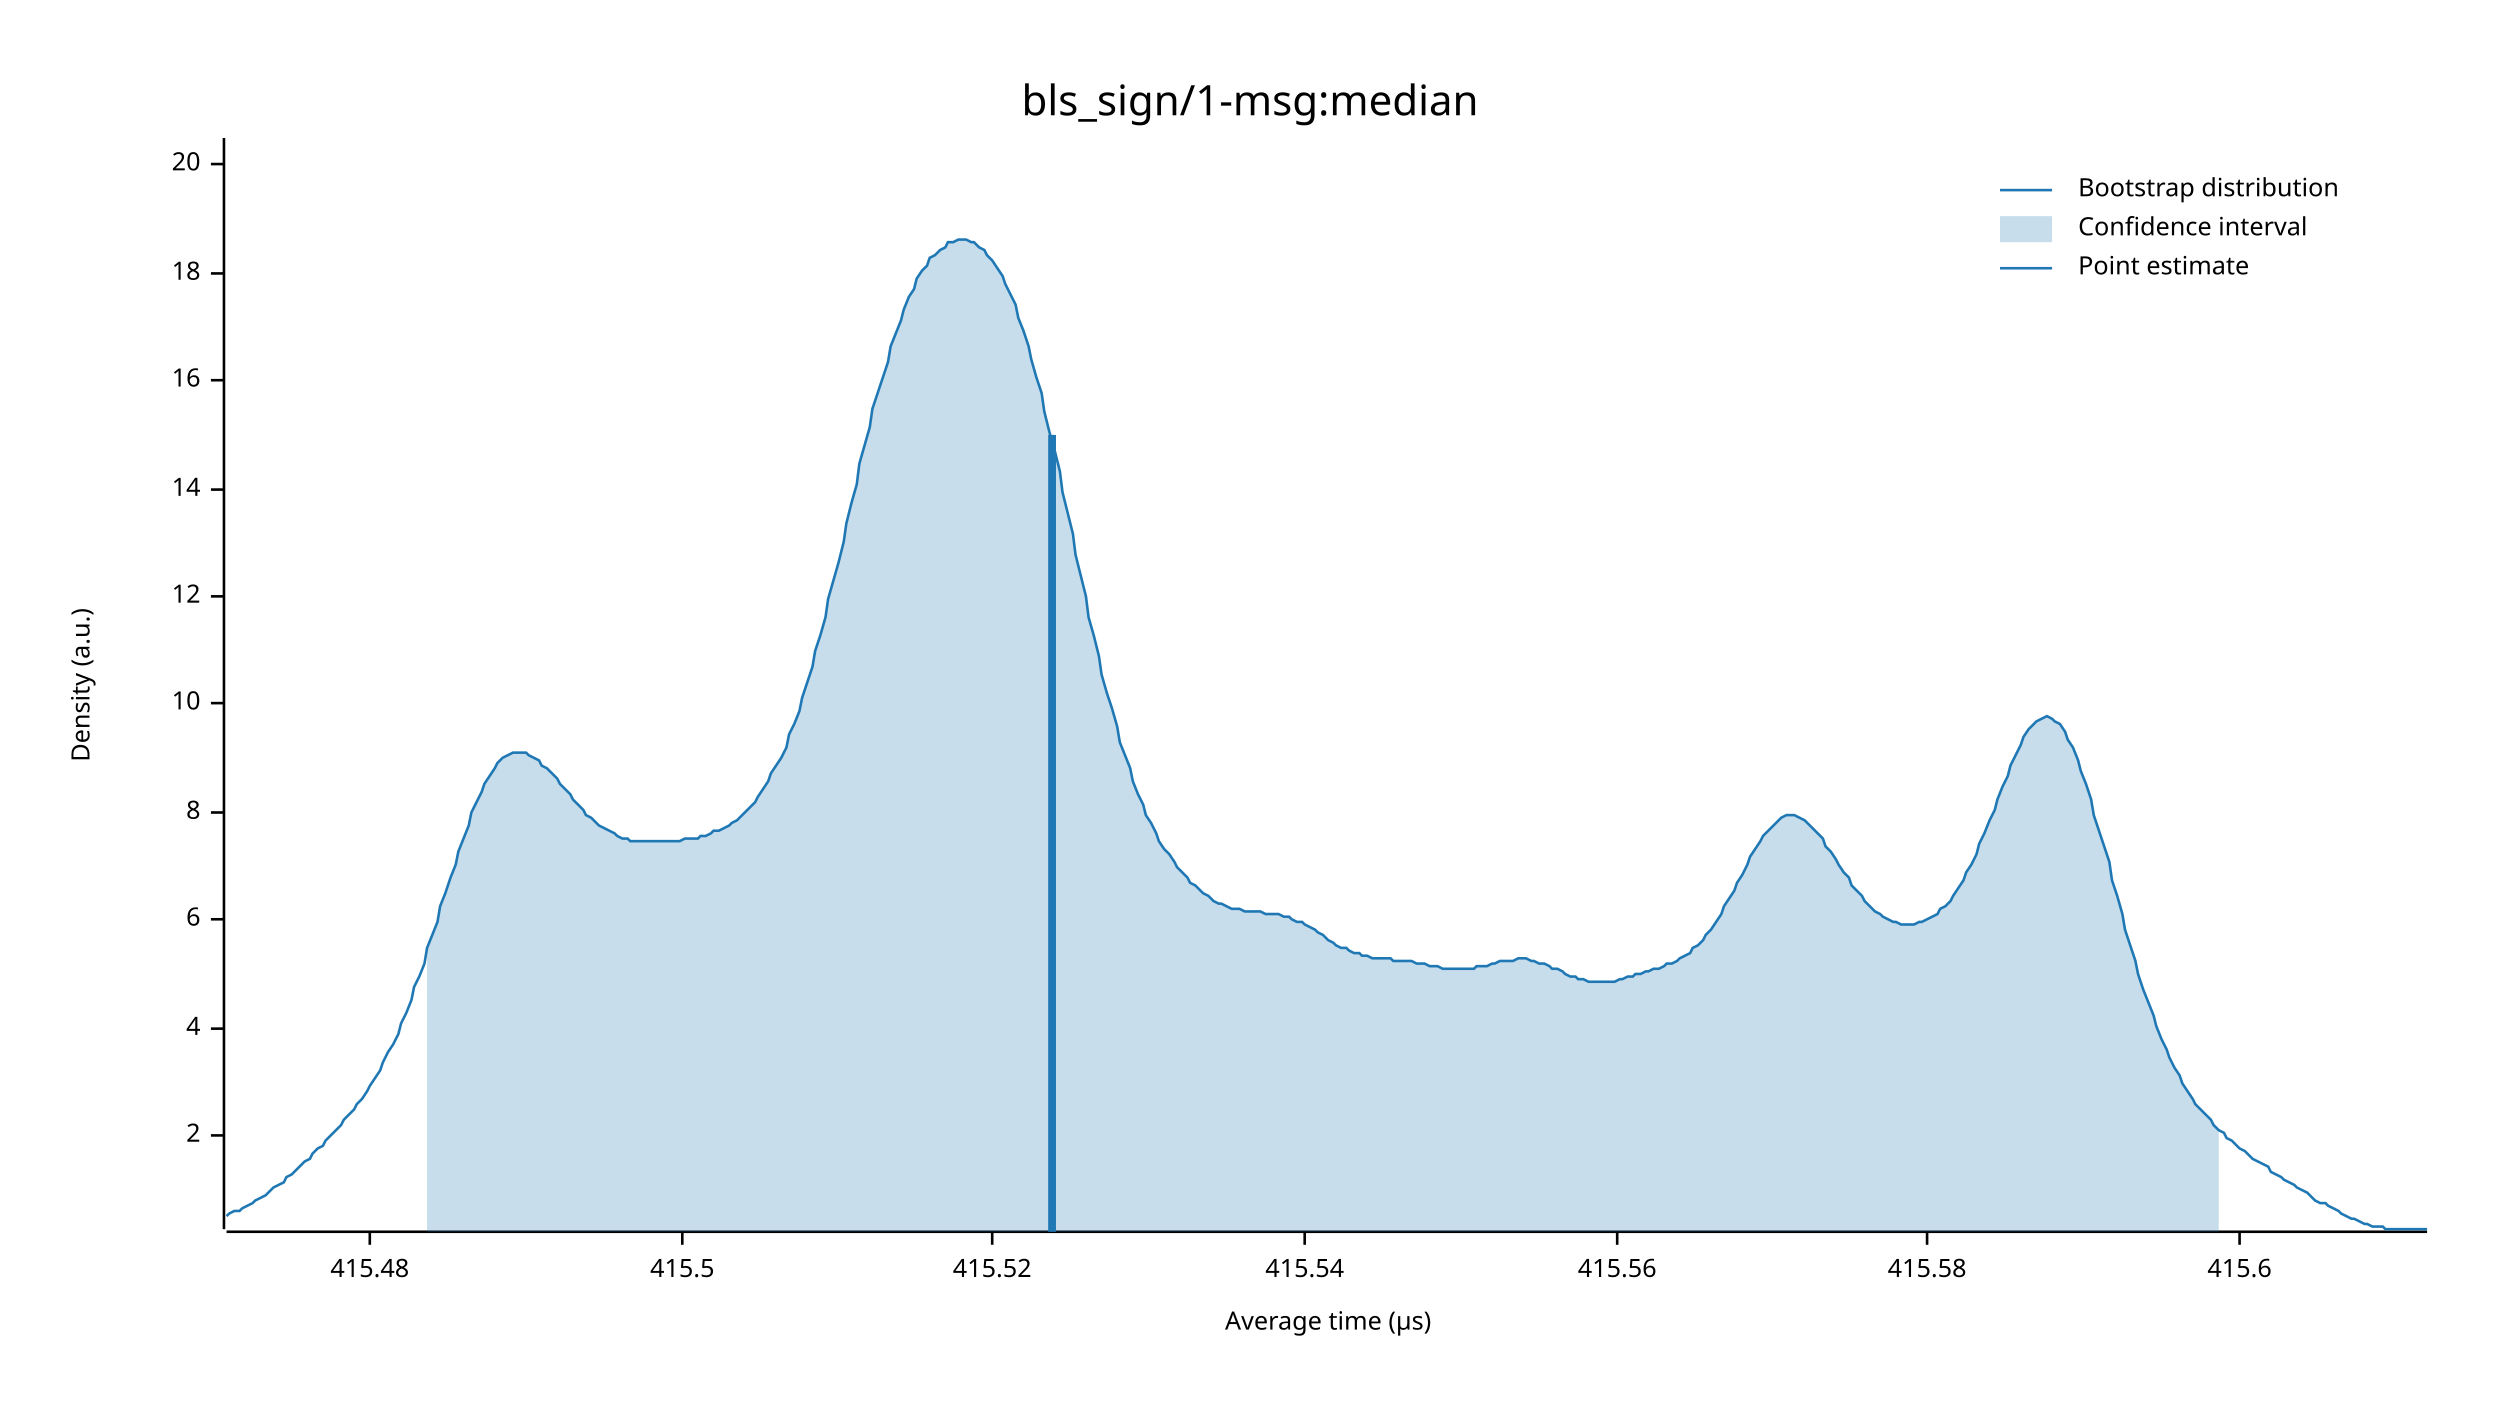
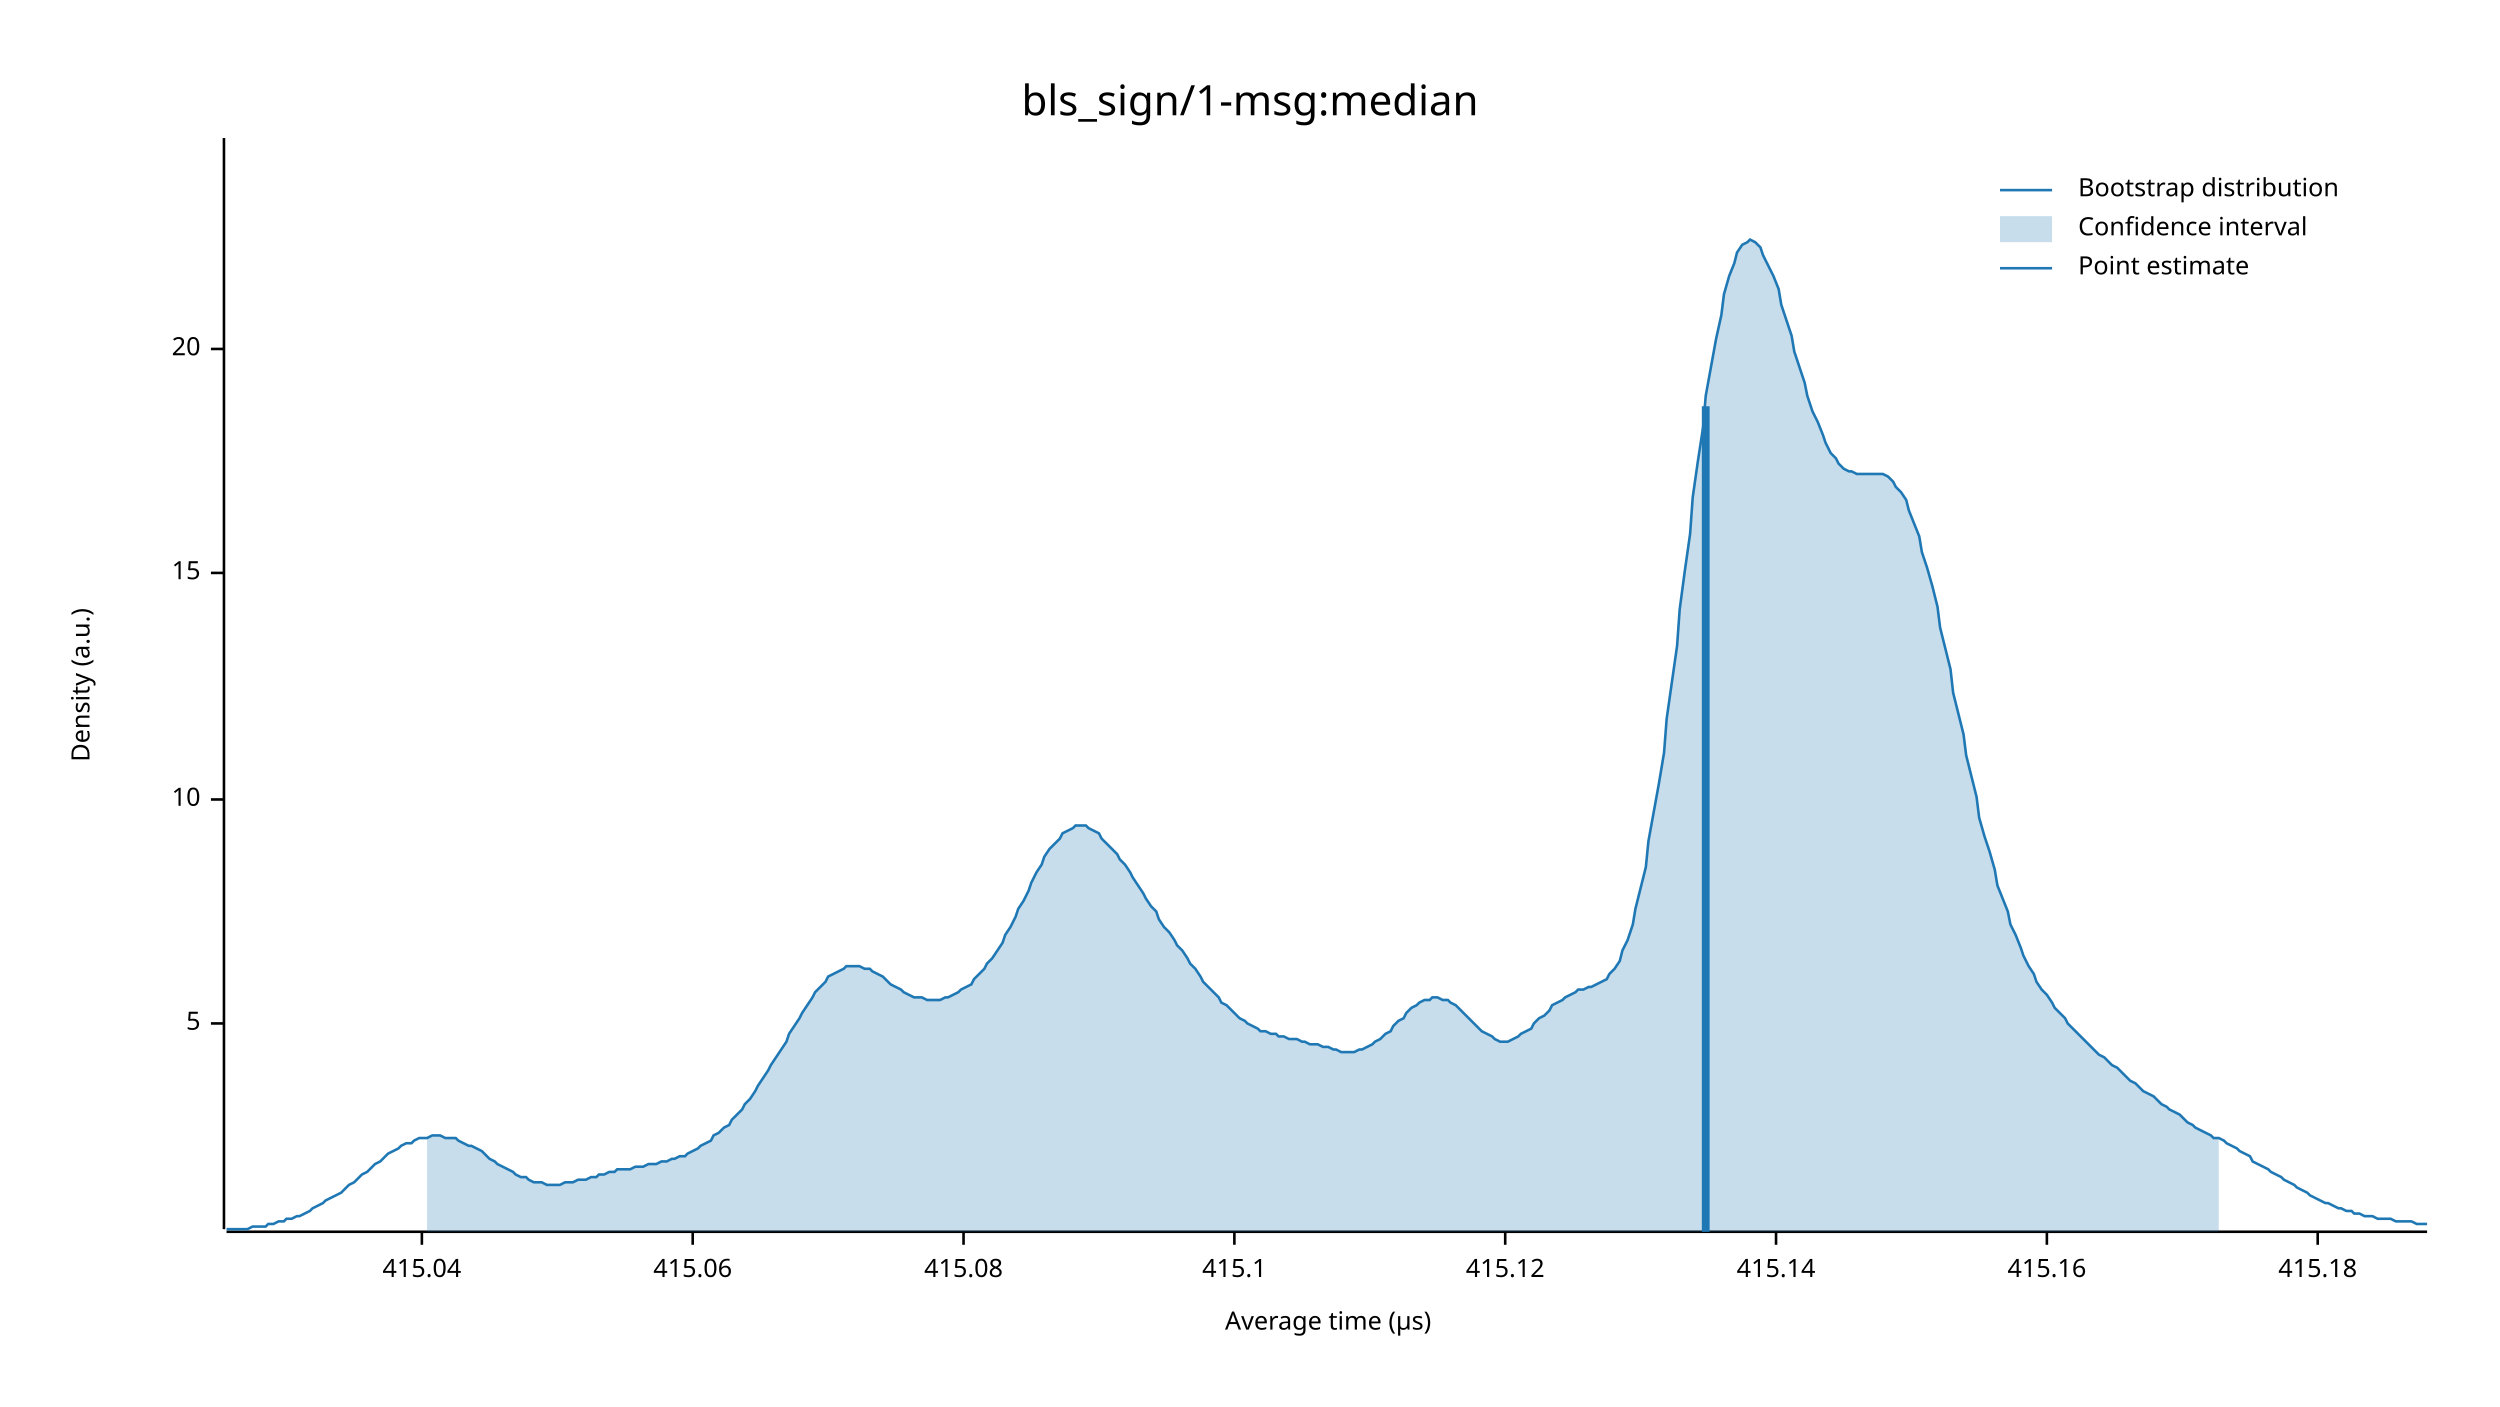
<svg xmlns="http://www.w3.org/2000/svg" width="960" height="540" viewBox="0 0 960 540">
  <text x="480" y="32" dy="0.76em" text-anchor="middle" font-family="sans-serif" font-size="16.129" opacity="1" fill="#000000">
bls_sign/1-msg:median
</text>
  <text x="27" y="263" dy="0.76em" text-anchor="middle" font-family="sans-serif" font-size="9.677" opacity="1" fill="#000000" transform="rotate(270, 27, 263)">
Density (a.u.)
</text>
  <text x="510" y="513" dy="-0.5ex" text-anchor="middle" font-family="sans-serif" font-size="9.677" opacity="1" fill="#000000">
Average time (µs)
</text>
  <polyline fill="none" opacity="1" stroke="#000000" stroke-width="1" points="86,53 86,472 " />
-   <text x="77" y="436" dy="0.5ex" text-anchor="end" font-family="sans-serif" font-size="9.677" opacity="1" fill="#000000">
- 2
+   <text x="77" y="393" dy="0.5ex" text-anchor="end" font-family="sans-serif" font-size="9.677" opacity="1" fill="#000000">
+ 5
</text>
-   <polyline fill="none" opacity="1" stroke="#000000" stroke-width="1" points="81,436 86,436 " />
-   <text x="77" y="395" dy="0.5ex" text-anchor="end" font-family="sans-serif" font-size="9.677" opacity="1" fill="#000000">
- 4
- </text>
-   <polyline fill="none" opacity="1" stroke="#000000" stroke-width="1" points="81,395 86,395 " />
-   <text x="77" y="353" dy="0.5ex" text-anchor="end" font-family="sans-serif" font-size="9.677" opacity="1" fill="#000000">
- 6
- </text>
-   <polyline fill="none" opacity="1" stroke="#000000" stroke-width="1" points="81,353 86,353 " />
-   <text x="77" y="312" dy="0.5ex" text-anchor="end" font-family="sans-serif" font-size="9.677" opacity="1" fill="#000000">
- 8
- </text>
-   <polyline fill="none" opacity="1" stroke="#000000" stroke-width="1" points="81,312 86,312 " />
-   <text x="77" y="270" dy="0.5ex" text-anchor="end" font-family="sans-serif" font-size="9.677" opacity="1" fill="#000000">
+   <polyline fill="none" opacity="1" stroke="#000000" stroke-width="1" points="81,393 86,393 " />
+   <text x="77" y="307" dy="0.5ex" text-anchor="end" font-family="sans-serif" font-size="9.677" opacity="1" fill="#000000">
10
</text>
-   <polyline fill="none" opacity="1" stroke="#000000" stroke-width="1" points="81,270 86,270 " />
-   <text x="77" y="229" dy="0.5ex" text-anchor="end" font-family="sans-serif" font-size="9.677" opacity="1" fill="#000000">
- 12
+   <polyline fill="none" opacity="1" stroke="#000000" stroke-width="1" points="81,307 86,307 " />
+   <text x="77" y="220" dy="0.5ex" text-anchor="end" font-family="sans-serif" font-size="9.677" opacity="1" fill="#000000">
+ 15
</text>
-   <polyline fill="none" opacity="1" stroke="#000000" stroke-width="1" points="81,229 86,229 " />
-   <text x="77" y="188" dy="0.5ex" text-anchor="end" font-family="sans-serif" font-size="9.677" opacity="1" fill="#000000">
- 14
- </text>
-   <polyline fill="none" opacity="1" stroke="#000000" stroke-width="1" points="81,188 86,188 " />
-   <text x="77" y="146" dy="0.5ex" text-anchor="end" font-family="sans-serif" font-size="9.677" opacity="1" fill="#000000">
- 16
- </text>
-   <polyline fill="none" opacity="1" stroke="#000000" stroke-width="1" points="81,146 86,146 " />
-   <text x="77" y="105" dy="0.5ex" text-anchor="end" font-family="sans-serif" font-size="9.677" opacity="1" fill="#000000">
- 18
- </text>
-   <polyline fill="none" opacity="1" stroke="#000000" stroke-width="1" points="81,105 86,105 " />
-   <text x="77" y="63" dy="0.5ex" text-anchor="end" font-family="sans-serif" font-size="9.677" opacity="1" fill="#000000">
+   <polyline fill="none" opacity="1" stroke="#000000" stroke-width="1" points="81,220 86,220 " />
+   <text x="77" y="134" dy="0.5ex" text-anchor="end" font-family="sans-serif" font-size="9.677" opacity="1" fill="#000000">
20
</text>
-   <polyline fill="none" opacity="1" stroke="#000000" stroke-width="1" points="81,63 86,63 " />
+   <polyline fill="none" opacity="1" stroke="#000000" stroke-width="1" points="81,134 86,134 " />
  <polyline fill="none" opacity="1" stroke="#000000" stroke-width="1" points="87,473 932,473 " />
-   <text x="142" y="483" dy="0.76em" text-anchor="middle" font-family="sans-serif" font-size="9.677" opacity="1" fill="#000000">
- 415.48
+   <text x="162" y="483" dy="0.76em" text-anchor="middle" font-family="sans-serif" font-size="9.677" opacity="1" fill="#000000">
+ 415.04
</text>
-   <polyline fill="none" opacity="1" stroke="#000000" stroke-width="1" points="142,473 142,478 " />
-   <text x="262" y="483" dy="0.76em" text-anchor="middle" font-family="sans-serif" font-size="9.677" opacity="1" fill="#000000">
- 415.5
+   <polyline fill="none" opacity="1" stroke="#000000" stroke-width="1" points="162,473 162,478 " />
+   <text x="266" y="483" dy="0.76em" text-anchor="middle" font-family="sans-serif" font-size="9.677" opacity="1" fill="#000000">
+ 415.06
</text>
-   <polyline fill="none" opacity="1" stroke="#000000" stroke-width="1" points="262,473 262,478 " />
-   <text x="381" y="483" dy="0.76em" text-anchor="middle" font-family="sans-serif" font-size="9.677" opacity="1" fill="#000000">
- 415.52
+   <polyline fill="none" opacity="1" stroke="#000000" stroke-width="1" points="266,473 266,478 " />
+   <text x="370" y="483" dy="0.76em" text-anchor="middle" font-family="sans-serif" font-size="9.677" opacity="1" fill="#000000">
+ 415.08
</text>
-   <polyline fill="none" opacity="1" stroke="#000000" stroke-width="1" points="381,473 381,478 " />
-   <text x="501" y="483" dy="0.76em" text-anchor="middle" font-family="sans-serif" font-size="9.677" opacity="1" fill="#000000">
- 415.54
+   <polyline fill="none" opacity="1" stroke="#000000" stroke-width="1" points="370,473 370,478 " />
+   <text x="474" y="483" dy="0.76em" text-anchor="middle" font-family="sans-serif" font-size="9.677" opacity="1" fill="#000000">
+ 415.1
</text>
-   <polyline fill="none" opacity="1" stroke="#000000" stroke-width="1" points="501,473 501,478 " />
-   <text x="621" y="483" dy="0.76em" text-anchor="middle" font-family="sans-serif" font-size="9.677" opacity="1" fill="#000000">
- 415.56
+   <polyline fill="none" opacity="1" stroke="#000000" stroke-width="1" points="474,473 474,478 " />
+   <text x="578" y="483" dy="0.76em" text-anchor="middle" font-family="sans-serif" font-size="9.677" opacity="1" fill="#000000">
+ 415.12
</text>
-   <polyline fill="none" opacity="1" stroke="#000000" stroke-width="1" points="621,473 621,478 " />
-   <text x="740" y="483" dy="0.76em" text-anchor="middle" font-family="sans-serif" font-size="9.677" opacity="1" fill="#000000">
- 415.58
+   <polyline fill="none" opacity="1" stroke="#000000" stroke-width="1" points="578,473 578,478 " />
+   <text x="682" y="483" dy="0.76em" text-anchor="middle" font-family="sans-serif" font-size="9.677" opacity="1" fill="#000000">
+ 415.14
</text>
-   <polyline fill="none" opacity="1" stroke="#000000" stroke-width="1" points="740,473 740,478 " />
-   <text x="860" y="483" dy="0.76em" text-anchor="middle" font-family="sans-serif" font-size="9.677" opacity="1" fill="#000000">
- 415.6
+   <polyline fill="none" opacity="1" stroke="#000000" stroke-width="1" points="682,473 682,478 " />
+   <text x="786" y="483" dy="0.76em" text-anchor="middle" font-family="sans-serif" font-size="9.677" opacity="1" fill="#000000">
+ 415.16
</text>
-   <polyline fill="none" opacity="1" stroke="#000000" stroke-width="1" points="860,473 860,478 " />
-   <polyline fill="none" opacity="1" stroke="#1F78B4" stroke-width="1" points="87,467 88,466 90,465 92,465 93,464 95,463 97,462 98,461 100,460 102,459 103,458 105,456 107,455 109,454 110,452 112,451 114,449 115,448 117,446 119,445 120,443 122,441 124,440 125,438 127,436 129,434 131,432 132,430 134,428 136,426 137,424 139,422 141,419 142,417 144,414 146,411 147,408 149,404 151,401 153,397 154,393 156,389 158,384 159,379 161,375 163,370 164,364 166,359 168,354 169,348 171,343 173,337 175,332 176,327 178,322 180,317 181,312 183,308 185,304 186,301 188,298 190,295 191,293 193,291 195,290 197,289 198,289 200,289 202,289 203,290 205,291 207,292 208,294 210,295 212,297 214,299 215,301 217,303 219,305 220,307 222,309 224,311 225,313 227,314 229,316 230,317 232,318 234,319 236,320 237,321 239,322 241,322 242,323 244,323 246,323 247,323 249,323 251,323 252,323 254,323 256,323 258,323 259,323 261,323 263,322 264,322 266,322 268,322 269,321 271,321 273,320 274,319 276,319 278,318 280,317 281,316 283,315 285,313 286,312 288,310 290,308 291,306 293,303 295,300 296,297 298,294 300,291 302,287 303,282 305,278 307,273 308,268 310,262 312,256 313,250 315,244 317,237 318,230 320,223 322,216 324,208 325,201 327,193 329,186 330,178 332,171 334,164 335,157 337,151 339,145 341,139 342,133 344,128 346,123 347,119 349,114 351,111 352,107 354,104 356,102 357,99 359,98 361,96 363,95 364,93 366,93 368,92 369,92 371,92 373,93 374,93 376,95 378,96 379,98 381,100 383,103 385,106 386,109 388,113 390,117 391,122 393,127 395,133 396,138 398,145 400,151 401,158 403,166 405,173 407,181 408,189 410,197 412,205 413,213 415,221 417,229 418,237 420,244 422,252 423,259 425,266 427,272 429,279 430,285 432,290 434,295 435,300 437,305 439,309 440,313 442,316 444,320 445,323 447,326 449,328 451,331 452,333 454,335 456,337 457,339 459,340 461,342 462,343 464,344 466,346 468,347 469,347 471,348 473,349 474,349 476,349 478,350 479,350 481,350 483,350 484,350 486,351 488,351 490,351 491,351 493,352 495,352 496,353 498,354 500,354 501,355 503,356 505,357 506,358 508,359 510,361 512,362 513,363 515,364 517,364 518,365 520,366 522,366 523,367 525,367 527,368 528,368 530,368 532,368 534,368 535,369 537,369 539,369 540,369 542,369 544,370 545,370 547,370 549,371 550,371 552,371 554,372 556,372 557,372 559,372 561,372 562,372 564,372 566,372 567,371 569,371 571,371 573,370 574,370 576,369 578,369 579,369 581,369 583,368 584,368 586,368 588,369 589,369 591,370 593,370 595,371 596,372 598,372 600,373 601,374 603,375 605,375 606,376 608,376 610,377 611,377 613,377 615,377 617,377 618,377 620,377 622,376 623,376 625,375 627,375 628,374 630,374 632,373 633,373 635,372 637,372 639,371 640,370 642,370 644,369 645,368 647,367 649,366 650,364 652,363 654,361 655,359 657,357 659,354 661,351 662,348 664,345 666,342 667,339 669,336 671,332 672,329 674,326 676,323 677,321 679,319 681,317 683,315 684,314 686,313 688,313 689,313 691,314 693,315 694,316 696,318 698,320 700,322 701,325 703,327 705,330 706,332 708,335 710,337 711,340 713,342 715,344 716,346 718,348 720,350 722,351 723,352 725,353 727,354 728,354 730,355 732,355 733,355 735,355 737,354 738,354 740,353 742,352 744,351 745,349 747,348 749,346 750,344 752,341 754,338 755,335 757,332 759,328 760,324 762,320 764,315 766,311 767,307 769,302 771,298 772,294 774,290 776,286 777,283 779,280 781,278 782,277 784,276 786,275 788,276 789,277 791,278 793,281 794,284 796,287 798,292 799,296 801,301 803,307 804,313 806,319 808,325 810,331 811,338 813,344 815,351 816,357 818,363 820,369 821,374 823,380 825,385 827,390 828,394 830,399 832,403 833,406 835,410 837,413 838,416 840,419 842,422 843,424 845,426 847,428 849,430 850,432 852,434 854,435 855,437 857,438 859,440 860,441 862,442 864,444 865,445 867,446 869,447 871,448 872,450 874,451 876,452 877,453 879,454 881,455 882,456 884,457 886,458 887,459 889,461 891,462 893,462 894,463 896,464 898,465 899,466 901,467 903,468 904,468 906,469 908,470 909,470 911,471 913,471 915,471 916,472 918,472 920,472 921,472 923,472 925,472 926,472 928,472 930,472 932,472 " />
-   <polygon opacity="0.25" fill="#1F78B4" points="164,364 166,359 168,354 169,348 171,343 173,337 175,332 176,327 178,322 180,317 181,312 183,308 185,304 186,301 188,298 190,295 191,293 193,291 195,290 197,289 198,289 200,289 202,289 203,290 205,291 207,292 208,294 210,295 212,297 214,299 215,301 217,303 219,305 220,307 222,309 224,311 225,313 227,314 229,316 230,317 232,318 234,319 236,320 237,321 239,322 241,322 242,323 244,323 246,323 247,323 249,323 251,323 252,323 254,323 256,323 258,323 259,323 261,323 263,322 264,322 266,322 268,322 269,321 271,321 273,320 274,319 276,319 278,318 280,317 281,316 283,315 285,313 286,312 288,310 290,308 291,306 293,303 295,300 296,297 298,294 300,291 302,287 303,282 305,278 307,273 308,268 310,262 312,256 313,250 315,244 317,237 318,230 320,223 322,216 324,208 325,201 327,193 329,186 330,178 332,171 334,164 335,157 337,151 339,145 341,139 342,133 344,128 346,123 347,119 349,114 351,111 352,107 354,104 356,102 357,99 359,98 361,96 363,95 364,93 366,93 368,92 369,92 371,92 373,93 374,93 376,95 378,96 379,98 381,100 383,103 385,106 386,109 388,113 390,117 391,122 393,127 395,133 396,138 398,145 400,151 401,158 403,166 405,173 407,181 408,189 410,197 412,205 413,213 415,221 417,229 418,237 420,244 422,252 423,259 425,266 427,272 429,279 430,285 432,290 434,295 435,300 437,305 439,309 440,313 442,316 444,320 445,323 447,326 449,328 451,331 452,333 454,335 456,337 457,339 459,340 461,342 462,343 464,344 466,346 468,347 469,347 471,348 473,349 474,349 476,349 478,350 479,350 481,350 483,350 484,350 486,351 488,351 490,351 491,351 493,352 495,352 496,353 498,354 500,354 501,355 503,356 505,357 506,358 508,359 510,361 512,362 513,363 515,364 517,364 518,365 520,366 522,366 523,367 525,367 527,368 528,368 530,368 532,368 534,368 535,369 537,369 539,369 540,369 542,369 544,370 545,370 547,370 549,371 550,371 552,371 554,372 556,372 557,372 559,372 561,372 562,372 564,372 566,372 567,371 569,371 571,371 573,370 574,370 576,369 578,369 579,369 581,369 583,368 584,368 586,368 588,369 589,369 591,370 593,370 595,371 596,372 598,372 600,373 601,374 603,375 605,375 606,376 608,376 610,377 611,377 613,377 615,377 617,377 618,377 620,377 622,376 623,376 625,375 627,375 628,374 630,374 632,373 633,373 635,372 637,372 639,371 640,370 642,370 644,369 645,368 647,367 649,366 650,364 652,363 654,361 655,359 657,357 659,354 661,351 662,348 664,345 666,342 667,339 669,336 671,332 672,329 674,326 676,323 677,321 679,319 681,317 683,315 684,314 686,313 688,313 689,313 691,314 693,315 694,316 696,318 698,320 700,322 701,325 703,327 705,330 706,332 708,335 710,337 711,340 713,342 715,344 716,346 718,348 720,350 722,351 723,352 725,353 727,354 728,354 730,355 732,355 733,355 735,355 737,354 738,354 740,353 742,352 744,351 745,349 747,348 749,346 750,344 752,341 754,338 755,335 757,332 759,328 760,324 762,320 764,315 766,311 767,307 769,302 771,298 772,294 774,290 776,286 777,283 779,280 781,278 782,277 784,276 786,275 788,276 789,277 791,278 793,281 794,284 796,287 798,292 799,296 801,301 803,307 804,313 806,319 808,325 810,331 811,338 813,344 815,351 816,357 818,363 820,369 821,374 823,380 825,385 827,390 828,394 830,399 832,403 833,406 835,410 837,413 838,416 840,419 842,422 843,424 845,426 847,428 849,430 850,432 852,434 852,473 164,473 " />
-   <polyline fill="none" opacity="1" stroke="#1F78B4" stroke-width="3" points="404,473 404,167 " />
+   <polyline fill="none" opacity="1" stroke="#000000" stroke-width="1" points="786,473 786,478 " />
+   <text x="890" y="483" dy="0.76em" text-anchor="middle" font-family="sans-serif" font-size="9.677" opacity="1" fill="#000000">
+ 415.18
+ </text>
+   <polyline fill="none" opacity="1" stroke="#000000" stroke-width="1" points="890,473 890,478 " />
+   <polyline fill="none" opacity="1" stroke="#1F78B4" stroke-width="1" points="87,472 88,472 90,472 92,472 93,472 95,472 97,471 98,471 100,471 102,471 103,470 105,470 107,469 109,469 110,468 112,468 114,467 115,467 117,466 119,465 120,464 122,463 124,462 125,461 127,460 129,459 131,458 132,457 134,455 136,454 137,453 139,451 141,450 142,449 144,447 146,446 147,445 149,443 151,442 153,441 154,440 156,439 158,439 159,438 161,437 163,437 164,437 166,436 168,436 169,436 171,437 173,437 175,437 176,438 178,439 180,440 181,440 183,441 185,442 186,443 188,445 190,446 191,447 193,448 195,449 197,450 198,451 200,452 202,452 203,453 205,454 207,454 208,454 210,455 212,455 214,455 215,455 217,454 219,454 220,454 222,453 224,453 225,453 227,452 229,452 230,451 232,451 234,450 236,450 237,449 239,449 241,449 242,449 244,448 246,448 247,448 249,447 251,447 252,447 254,446 256,446 258,445 259,445 261,444 263,444 264,443 266,442 268,441 269,440 271,439 273,438 274,436 276,435 278,433 280,432 281,430 283,428 285,426 286,424 288,422 290,419 291,417 293,414 295,411 296,409 298,406 300,403 302,400 303,397 305,394 307,391 308,389 310,386 312,383 313,381 315,379 317,377 318,375 320,374 322,373 324,372 325,371 327,371 329,371 330,371 332,372 334,372 335,373 337,374 339,375 341,377 342,378 344,379 346,380 347,381 349,382 351,383 352,383 354,383 356,384 357,384 359,384 361,384 363,383 364,383 366,382 368,381 369,380 371,379 373,378 374,376 376,374 378,372 379,370 381,368 383,365 385,362 386,359 388,356 390,352 391,349 393,346 395,342 396,339 398,335 400,332 401,329 403,326 405,324 407,322 408,320 410,319 412,318 413,317 415,317 417,317 418,318 420,319 422,320 423,322 425,324 427,326 429,328 430,330 432,332 434,335 435,337 437,340 439,343 440,345 442,348 444,350 445,353 447,356 449,358 451,361 452,363 454,365 456,368 457,370 459,372 461,375 462,377 464,379 466,381 468,383 469,385 471,386 473,388 474,389 476,391 478,392 479,393 481,394 483,395 484,396 486,396 488,397 490,397 491,398 493,398 495,399 496,399 498,399 500,400 501,400 503,401 505,401 506,401 508,402 510,402 512,403 513,403 515,404 517,404 518,404 520,404 522,403 523,403 525,402 527,401 528,400 530,399 532,397 534,396 535,394 537,392 539,391 540,389 542,387 544,386 545,385 547,384 549,384 550,383 552,383 554,384 556,384 557,385 559,386 561,388 562,389 564,391 566,393 567,394 569,396 571,397 573,398 574,399 576,400 578,400 579,400 581,399 583,398 584,397 586,396 588,395 589,393 591,391 593,390 595,388 596,386 598,385 600,384 601,383 603,382 605,381 606,380 608,380 610,379 611,379 613,378 615,377 617,376 618,374 620,372 622,369 623,365 625,361 627,355 628,349 630,341 632,333 633,323 635,312 637,301 639,289 640,276 642,262 644,248 645,234 647,219 649,205 650,191 652,177 654,164 655,152 657,141 659,130 661,121 662,113 664,106 666,101 667,97 669,94 671,93 672,92 674,93 676,95 677,98 679,102 681,106 683,111 684,117 686,123 688,129 689,135 691,141 693,147 694,152 696,158 698,162 700,167 701,170 703,174 705,176 706,178 708,180 710,181 711,181 713,182 715,182 716,182 718,182 720,182 722,182 723,182 725,183 727,185 728,187 730,189 732,192 733,196 735,201 737,206 738,212 740,218 742,225 744,233 745,241 747,249 749,257 750,266 752,274 754,282 755,290 757,298 759,306 760,314 762,321 764,327 766,334 767,340 769,345 771,350 772,355 774,359 776,364 777,367 779,371 781,374 782,377 784,380 786,382 788,385 789,387 791,389 793,391 794,393 796,395 798,397 799,398 801,400 803,402 804,403 806,405 808,406 810,408 811,409 813,410 815,412 816,413 818,415 820,416 821,417 823,419 825,420 827,421 828,422 830,424 832,425 833,426 835,427 837,428 838,429 840,431 842,432 843,433 845,434 847,435 849,436 850,437 852,437 854,438 855,439 857,440 859,441 860,442 862,443 864,444 865,446 867,447 869,448 871,449 872,450 874,451 876,452 877,453 879,454 881,455 882,456 884,457 886,458 887,459 889,460 891,461 893,462 894,462 896,463 898,464 899,464 901,465 903,465 904,466 906,466 908,467 909,467 911,467 913,468 915,468 916,468 918,468 920,469 921,469 923,469 925,469 926,469 928,470 930,470 932,470 " />
+   <polygon opacity="0.25" fill="#1F78B4" points="164,437 166,436 168,436 169,436 171,437 173,437 175,437 176,438 178,439 180,440 181,440 183,441 185,442 186,443 188,445 190,446 191,447 193,448 195,449 197,450 198,451 200,452 202,452 203,453 205,454 207,454 208,454 210,455 212,455 214,455 215,455 217,454 219,454 220,454 222,453 224,453 225,453 227,452 229,452 230,451 232,451 234,450 236,450 237,449 239,449 241,449 242,449 244,448 246,448 247,448 249,447 251,447 252,447 254,446 256,446 258,445 259,445 261,444 263,444 264,443 266,442 268,441 269,440 271,439 273,438 274,436 276,435 278,433 280,432 281,430 283,428 285,426 286,424 288,422 290,419 291,417 293,414 295,411 296,409 298,406 300,403 302,400 303,397 305,394 307,391 308,389 310,386 312,383 313,381 315,379 317,377 318,375 320,374 322,373 324,372 325,371 327,371 329,371 330,371 332,372 334,372 335,373 337,374 339,375 341,377 342,378 344,379 346,380 347,381 349,382 351,383 352,383 354,383 356,384 357,384 359,384 361,384 363,383 364,383 366,382 368,381 369,380 371,379 373,378 374,376 376,374 378,372 379,370 381,368 383,365 385,362 386,359 388,356 390,352 391,349 393,346 395,342 396,339 398,335 400,332 401,329 403,326 405,324 407,322 408,320 410,319 412,318 413,317 415,317 417,317 418,318 420,319 422,320 423,322 425,324 427,326 429,328 430,330 432,332 434,335 435,337 437,340 439,343 440,345 442,348 444,350 445,353 447,356 449,358 451,361 452,363 454,365 456,368 457,370 459,372 461,375 462,377 464,379 466,381 468,383 469,385 471,386 473,388 474,389 476,391 478,392 479,393 481,394 483,395 484,396 486,396 488,397 490,397 491,398 493,398 495,399 496,399 498,399 500,400 501,400 503,401 505,401 506,401 508,402 510,402 512,403 513,403 515,404 517,404 518,404 520,404 522,403 523,403 525,402 527,401 528,400 530,399 532,397 534,396 535,394 537,392 539,391 540,389 542,387 544,386 545,385 547,384 549,384 550,383 552,383 554,384 556,384 557,385 559,386 561,388 562,389 564,391 566,393 567,394 569,396 571,397 573,398 574,399 576,400 578,400 579,400 581,399 583,398 584,397 586,396 588,395 589,393 591,391 593,390 595,388 596,386 598,385 600,384 601,383 603,382 605,381 606,380 608,380 610,379 611,379 613,378 615,377 617,376 618,374 620,372 622,369 623,365 625,361 627,355 628,349 630,341 632,333 633,323 635,312 637,301 639,289 640,276 642,262 644,248 645,234 647,219 649,205 650,191 652,177 654,164 655,152 657,141 659,130 661,121 662,113 664,106 666,101 667,97 669,94 671,93 672,92 674,93 676,95 677,98 679,102 681,106 683,111 684,117 686,123 688,129 689,135 691,141 693,147 694,152 696,158 698,162 700,167 701,170 703,174 705,176 706,178 708,180 710,181 711,181 713,182 715,182 716,182 718,182 720,182 722,182 723,182 725,183 727,185 728,187 730,189 732,192 733,196 735,201 737,206 738,212 740,218 742,225 744,233 745,241 747,249 749,257 750,266 752,274 754,282 755,290 757,298 759,306 760,314 762,321 764,327 766,334 767,340 769,345 771,350 772,355 774,359 776,364 777,367 779,371 781,374 782,377 784,380 786,382 788,385 789,387 791,389 793,391 794,393 796,395 798,397 799,398 801,400 803,402 804,403 806,405 808,406 810,408 811,409 813,410 815,412 816,413 818,415 820,416 821,417 823,419 825,420 827,421 828,422 830,424 832,425 833,426 835,427 837,428 838,429 840,431 842,432 843,433 845,434 847,435 849,436 850,437 852,437 852,473 164,473 " />
+   <polyline fill="none" opacity="1" stroke="#1F78B4" stroke-width="3" points="655,473 655,156 " />
  <text x="798" y="68" dy="0.76em" text-anchor="start" font-family="sans-serif" font-size="9.677" opacity="1" fill="#000000">
Bootstrap distribution
</text>
  <text x="798" y="83" dy="0.76em" text-anchor="start" font-family="sans-serif" font-size="9.677" opacity="1" fill="#000000">
Confidence interval
</text>
  <text x="798" y="98" dy="0.76em" text-anchor="start" font-family="sans-serif" font-size="9.677" opacity="1" fill="#000000">
Point estimate
</text>
  <polyline fill="none" opacity="1" stroke="#1F78B4" stroke-width="1" points="768,73 788,73 " />
  <rect x="768" y="83" width="20" height="10" opacity="0.25" fill="#1F78B4" stroke="none" />
  <polyline fill="none" opacity="1" stroke="#1F78B4" stroke-width="1" points="768,103 788,103 " />
</svg>
